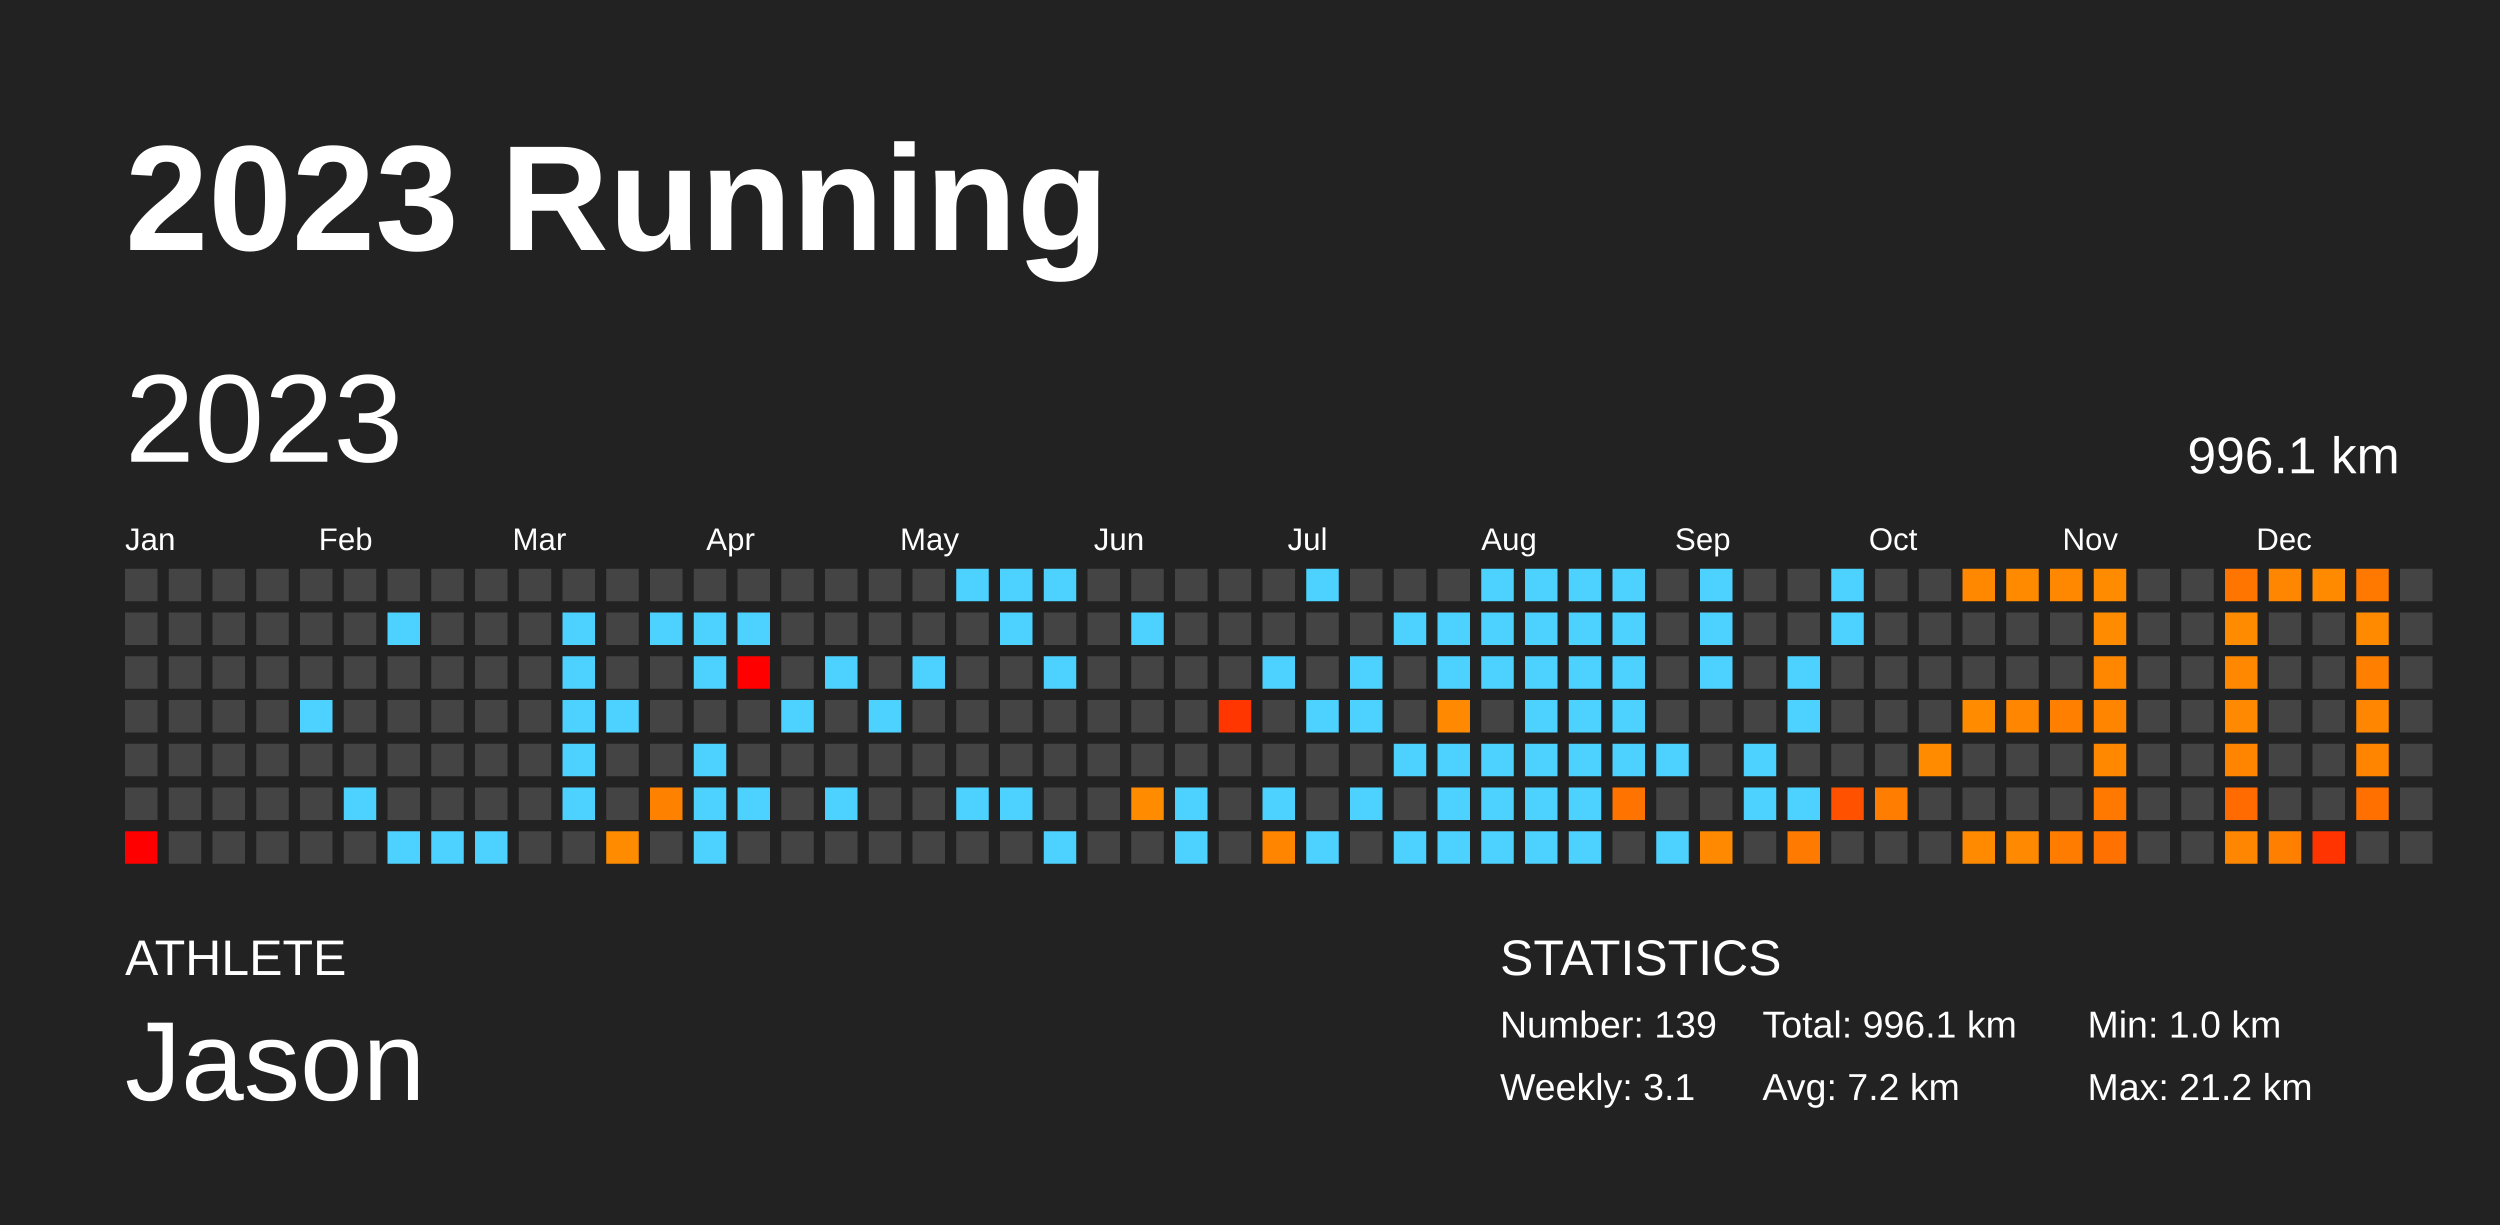
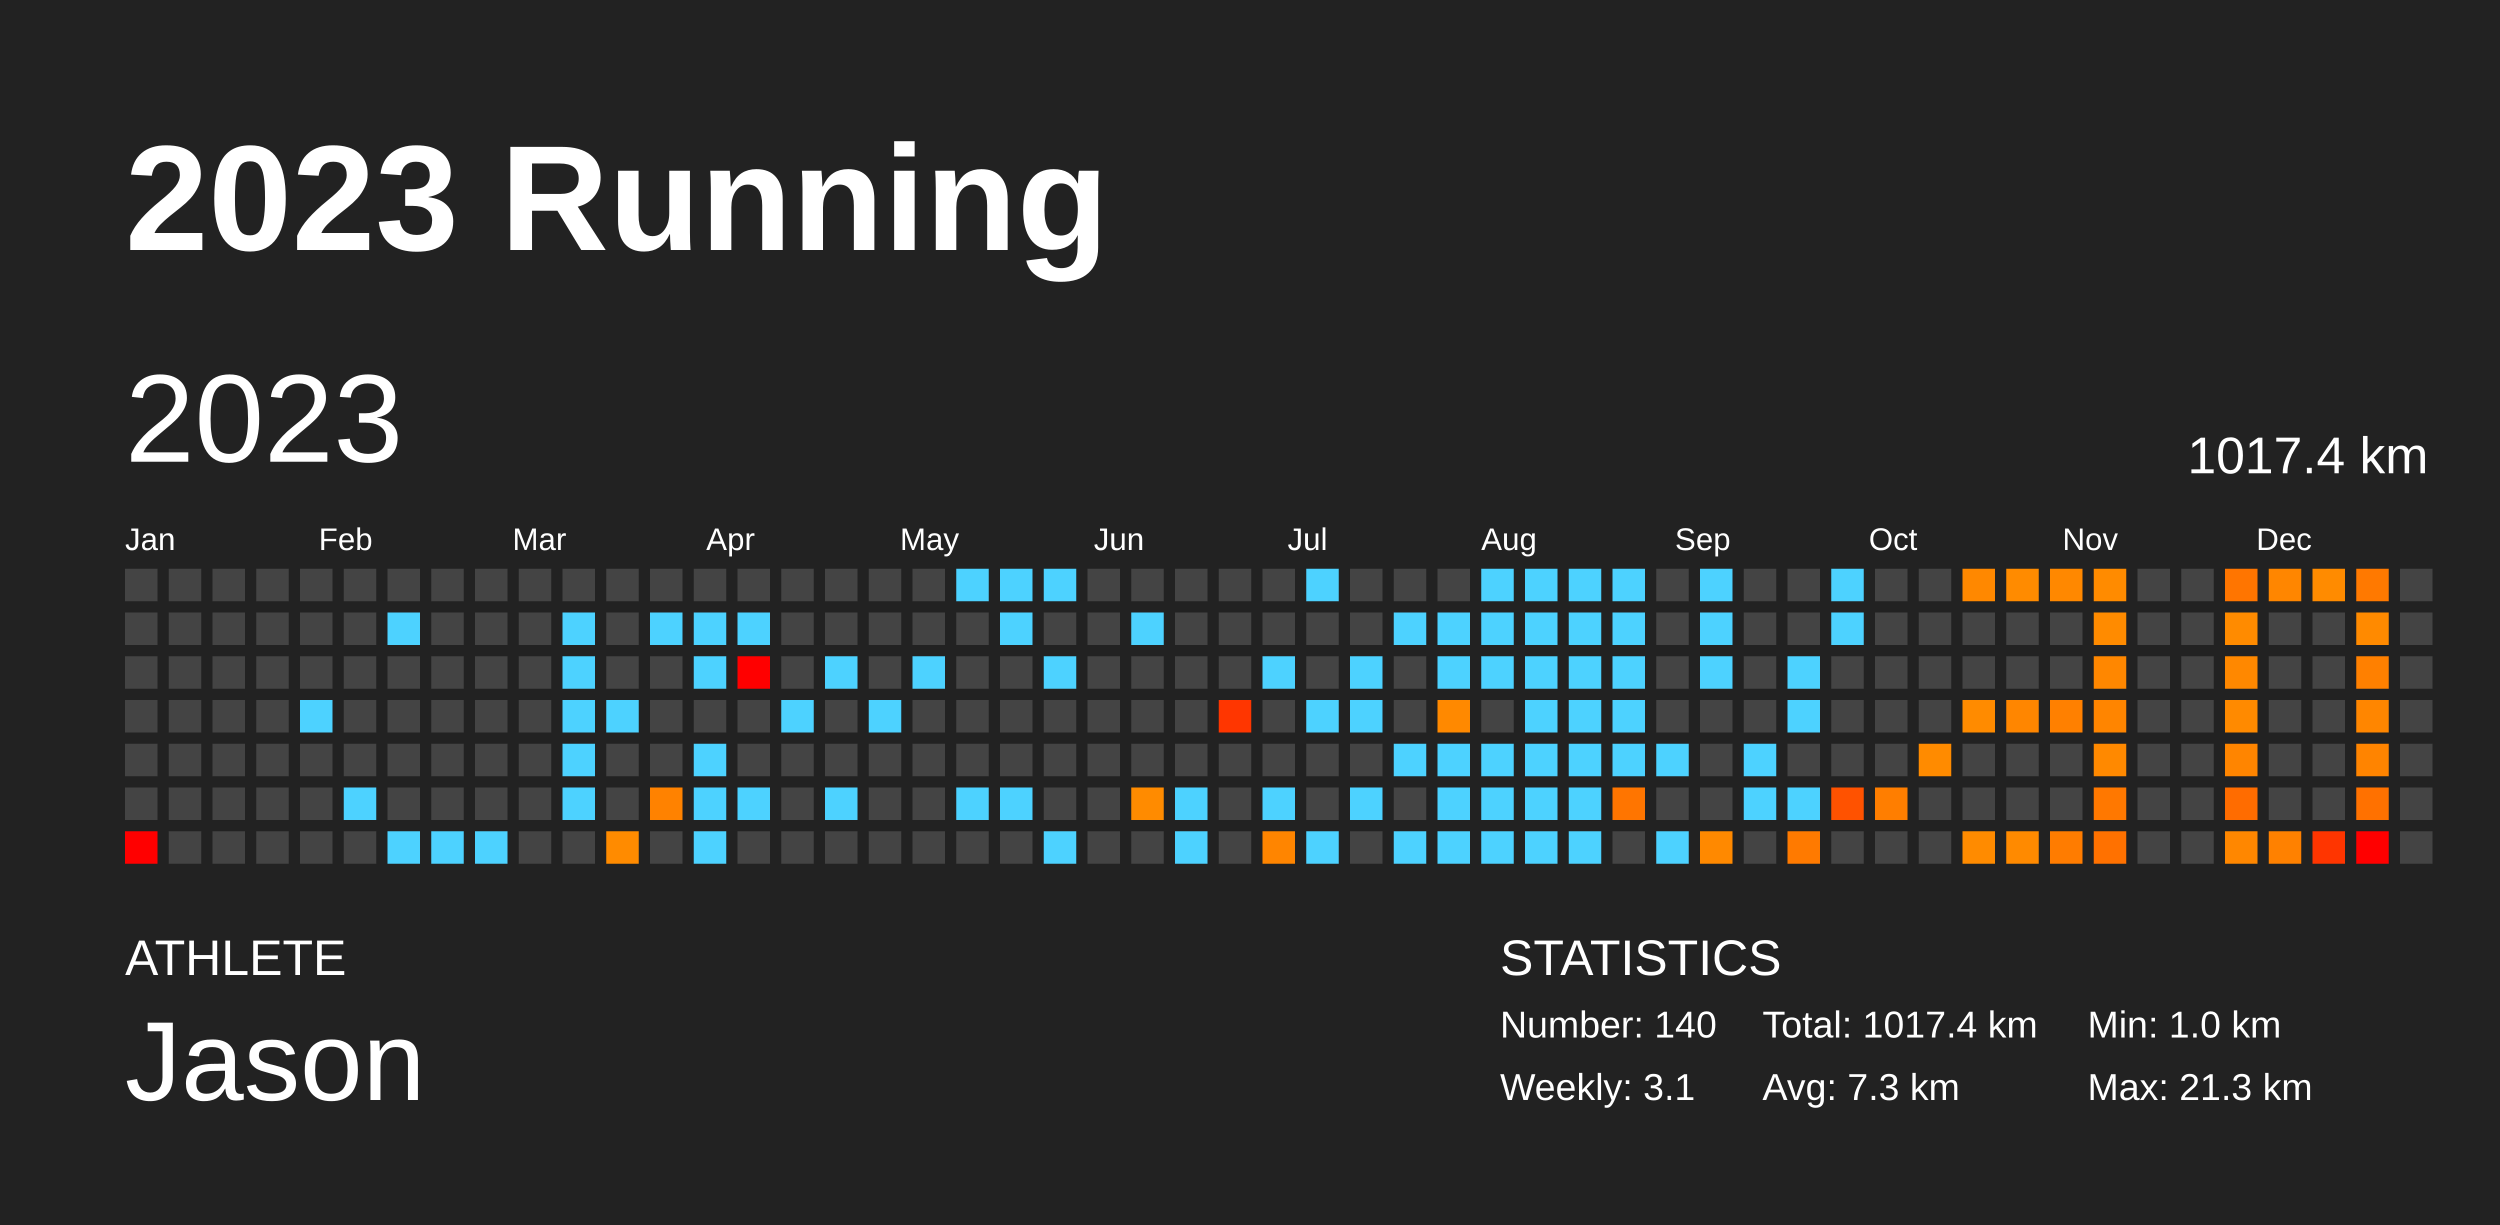
<svg xmlns="http://www.w3.org/2000/svg" baseProfile="full" height="98mm" version="1.1" viewBox="0,0,200,98" width="200mm">
  <defs />
  <rect fill="#222222" height="98" width="200" x="0" y="0" />
  <text fill="#FFFFFF" style="font-size:12px; font-family:Arial; font-weight:bold;" x="10" y="20">2023 Running</text>
  <text fill="#FFFFFF" style="font-size:4px; font-family:Arial" x="10" y="78">ATHLETE</text>
  <text fill="#FFFFFF" style="font-size:9px; font-family:Arial" x="10" y="88">Jason</text>
  <text fill="#FFFFFF" style="font-size:4px; font-family:Arial" x="120" y="78">STATISTICS</text>
-   <text fill="#FFFFFF" style="font-size:3px; font-family:Arial" x="120" y="83">Number: 139</text>
+   <text fill="#FFFFFF" style="font-size:3px; font-family:Arial" x="120" y="83">Number: 140</text>
  <text fill="#FFFFFF" style="font-size:3px; font-family:Arial" x="120" y="88">Weekly: 3.1</text>
-   <text fill="#FFFFFF" style="font-size:3px; font-family:Arial" x="141" y="83">Total: 996.1 km</text>
-   <text fill="#FFFFFF" style="font-size:3px; font-family:Arial" x="141" y="88">Avg: 7.2 km</text>
+   <text fill="#FFFFFF" style="font-size:3px; font-family:Arial" x="141" y="83">Total: 1017.4 km</text>
+   <text fill="#FFFFFF" style="font-size:3px; font-family:Arial" x="141" y="88">Avg: 7.3 km</text>
  <text fill="#FFFFFF" style="font-size:3px; font-family:Arial" x="167" y="83">Min: 1.0 km</text>
-   <text fill="#FFFFFF" style="font-size:3px; font-family:Arial" x="167" y="88">Max: 21.2 km</text>
+   <text fill="#FFFFFF" style="font-size:3px; font-family:Arial" x="167" y="88">Max: 21.3 km</text>
  <text dominant-baseline="hanging" fill="#FFFFFF" style="font-size:10.0px; font-family:Arial;" x="10" y="30">2023</text>
-   <text dominant-baseline="hanging" fill="#FFFFFF" style="font-size:4.125px; font-family:Arial;" x="175" y="35">996.1 km</text>
+   <text dominant-baseline="hanging" fill="#FFFFFF" style="font-size:4.125px; font-family:Arial;" x="175" y="35">1017.4 km</text>
  <text fill="#FFFFFF" style="font-size:2.5px; font-family:Arial" x="10.0" y="44">Jan</text>
  <text fill="#FFFFFF" style="font-size:2.5px; font-family:Arial" x="25.5" y="44">Feb</text>
  <text fill="#FFFFFF" style="font-size:2.5px; font-family:Arial" x="41.0" y="44">Mar</text>
  <text fill="#FFFFFF" style="font-size:2.5px; font-family:Arial" x="56.5" y="44">Apr</text>
  <text fill="#FFFFFF" style="font-size:2.5px; font-family:Arial" x="72.0" y="44">May</text>
  <text fill="#FFFFFF" style="font-size:2.5px; font-family:Arial" x="87.5" y="44">Jun</text>
  <text fill="#FFFFFF" style="font-size:2.5px; font-family:Arial" x="103.0" y="44">Jul</text>
  <text fill="#FFFFFF" style="font-size:2.5px; font-family:Arial" x="118.5" y="44">Aug</text>
  <text fill="#FFFFFF" style="font-size:2.5px; font-family:Arial" x="134.0" y="44">Sep</text>
  <text fill="#FFFFFF" style="font-size:2.5px; font-family:Arial" x="149.5" y="44">Oct</text>
  <text fill="#FFFFFF" style="font-size:2.5px; font-family:Arial" x="165.0" y="44">Nov</text>
  <text fill="#FFFFFF" style="font-size:2.5px; font-family:Arial" x="180.5" y="44">Dec</text>
  <rect fill="#444444" height="2.6" width="2.6" x="10.0" y="45.5" />
  <rect fill="#444444" height="2.6" width="2.6" x="10.0" y="49.0" />
  <rect fill="#444444" height="2.6" width="2.6" x="10.0" y="52.5" />
  <rect fill="#444444" height="2.6" width="2.6" x="10.0" y="56.0" />
  <rect fill="#444444" height="2.6" width="2.6" x="10.0" y="59.5" />
  <rect fill="#444444" height="2.6" width="2.6" x="10.0" y="63.0" />
  <rect fill="red" height="2.6" width="2.6" x="10.0" y="66.5" />
  <rect fill="#444444" height="2.6" width="2.6" x="13.5" y="45.5" />
  <rect fill="#444444" height="2.6" width="2.6" x="13.5" y="49.0" />
  <rect fill="#444444" height="2.6" width="2.6" x="13.5" y="52.5" />
  <rect fill="#444444" height="2.6" width="2.6" x="13.5" y="56.0" />
  <rect fill="#444444" height="2.6" width="2.6" x="13.5" y="59.5" />
  <rect fill="#444444" height="2.6" width="2.6" x="13.5" y="63.0" />
  <rect fill="#444444" height="2.6" width="2.6" x="13.5" y="66.5" />
  <rect fill="#444444" height="2.6" width="2.6" x="17.0" y="45.5" />
  <rect fill="#444444" height="2.6" width="2.6" x="17.0" y="49.0" />
  <rect fill="#444444" height="2.6" width="2.6" x="17.0" y="52.5" />
  <rect fill="#444444" height="2.6" width="2.6" x="17.0" y="56.0" />
  <rect fill="#444444" height="2.6" width="2.6" x="17.0" y="59.5" />
  <rect fill="#444444" height="2.6" width="2.6" x="17.0" y="63.0" />
  <rect fill="#444444" height="2.6" width="2.6" x="17.0" y="66.5" />
  <rect fill="#444444" height="2.6" width="2.6" x="20.5" y="45.5" />
  <rect fill="#444444" height="2.6" width="2.6" x="20.5" y="49.0" />
  <rect fill="#444444" height="2.6" width="2.6" x="20.5" y="52.5" />
  <rect fill="#444444" height="2.6" width="2.6" x="20.5" y="56.0" />
  <rect fill="#444444" height="2.6" width="2.6" x="20.5" y="59.5" />
  <rect fill="#444444" height="2.6" width="2.6" x="20.5" y="63.0" />
  <rect fill="#444444" height="2.6" width="2.6" x="20.5" y="66.5" />
  <rect fill="#444444" height="2.6" width="2.6" x="24.0" y="45.5" />
  <rect fill="#444444" height="2.6" width="2.6" x="24.0" y="49.0" />
  <rect fill="#444444" height="2.6" width="2.6" x="24.0" y="52.5" />
  <rect fill="#4dd2ff" height="2.6" width="2.6" x="24.0" y="56.0" />
  <rect fill="#444444" height="2.6" width="2.6" x="24.0" y="59.5" />
  <rect fill="#444444" height="2.6" width="2.6" x="24.0" y="63.0" />
  <rect fill="#444444" height="2.6" width="2.6" x="24.0" y="66.5" />
  <rect fill="#444444" height="2.6" width="2.6" x="27.5" y="45.5" />
  <rect fill="#444444" height="2.6" width="2.6" x="27.5" y="49.0" />
  <rect fill="#444444" height="2.6" width="2.6" x="27.5" y="52.5" />
  <rect fill="#444444" height="2.6" width="2.6" x="27.5" y="56.0" />
  <rect fill="#444444" height="2.6" width="2.6" x="27.5" y="59.5" />
  <rect fill="#4dd2ff" height="2.6" width="2.6" x="27.5" y="63.0" />
  <rect fill="#444444" height="2.6" width="2.6" x="27.5" y="66.5" />
  <rect fill="#444444" height="2.6" width="2.6" x="31.0" y="45.5" />
  <rect fill="#4dd2ff" height="2.6" width="2.6" x="31.0" y="49.0" />
  <rect fill="#444444" height="2.6" width="2.6" x="31.0" y="52.5" />
  <rect fill="#444444" height="2.6" width="2.6" x="31.0" y="56.0" />
  <rect fill="#444444" height="2.6" width="2.6" x="31.0" y="59.5" />
  <rect fill="#444444" height="2.6" width="2.6" x="31.0" y="63.0" />
  <rect fill="#4dd2ff" height="2.6" width="2.6" x="31.0" y="66.5" />
  <rect fill="#444444" height="2.6" width="2.6" x="34.5" y="45.5" />
  <rect fill="#444444" height="2.6" width="2.6" x="34.5" y="49.0" />
  <rect fill="#444444" height="2.6" width="2.6" x="34.5" y="52.5" />
  <rect fill="#444444" height="2.6" width="2.6" x="34.5" y="56.0" />
  <rect fill="#444444" height="2.6" width="2.6" x="34.5" y="59.5" />
  <rect fill="#444444" height="2.6" width="2.6" x="34.5" y="63.0" />
  <rect fill="#4dd2ff" height="2.6" width="2.6" x="34.5" y="66.5" />
  <rect fill="#444444" height="2.6" width="2.6" x="38.0" y="45.5" />
  <rect fill="#444444" height="2.6" width="2.6" x="38.0" y="49.0" />
  <rect fill="#444444" height="2.6" width="2.6" x="38.0" y="52.5" />
  <rect fill="#444444" height="2.6" width="2.6" x="38.0" y="56.0" />
  <rect fill="#444444" height="2.6" width="2.6" x="38.0" y="59.5" />
  <rect fill="#444444" height="2.6" width="2.6" x="38.0" y="63.0" />
  <rect fill="#4dd2ff" height="2.6" width="2.6" x="38.0" y="66.5" />
  <rect fill="#444444" height="2.6" width="2.6" x="41.5" y="45.5" />
  <rect fill="#444444" height="2.6" width="2.6" x="41.5" y="49.0" />
  <rect fill="#444444" height="2.6" width="2.6" x="41.5" y="52.5" />
  <rect fill="#444444" height="2.6" width="2.6" x="41.5" y="56.0" />
  <rect fill="#444444" height="2.6" width="2.6" x="41.5" y="59.5" />
  <rect fill="#444444" height="2.6" width="2.6" x="41.5" y="63.0" />
  <rect fill="#444444" height="2.6" width="2.6" x="41.5" y="66.5" />
  <rect fill="#444444" height="2.6" width="2.6" x="45.0" y="45.5" />
  <rect fill="#4dd2ff" height="2.6" width="2.6" x="45.0" y="49.0" />
  <rect fill="#4dd2ff" height="2.6" width="2.6" x="45.0" y="52.5" />
  <rect fill="#4dd2ff" height="2.6" width="2.6" x="45.0" y="56.0" />
  <rect fill="#4dd2ff" height="2.6" width="2.6" x="45.0" y="59.5" />
  <rect fill="#4dd2ff" height="2.6" width="2.6" x="45.0" y="63.0" />
  <rect fill="#444444" height="2.6" width="2.6" x="45.0" y="66.5" />
  <rect fill="#444444" height="2.6" width="2.6" x="48.5" y="45.5" />
  <rect fill="#444444" height="2.6" width="2.6" x="48.5" y="49.0" />
  <rect fill="#444444" height="2.6" width="2.6" x="48.5" y="52.5" />
  <rect fill="#4dd2ff" height="2.6" width="2.6" x="48.5" y="56.0" />
  <rect fill="#444444" height="2.6" width="2.6" x="48.5" y="59.5" />
  <rect fill="#444444" height="2.6" width="2.6" x="48.5" y="63.0" />
  <rect fill="#ff8b00" height="2.6" width="2.6" x="48.5" y="66.5" />
  <rect fill="#444444" height="2.6" width="2.6" x="52.0" y="45.5" />
  <rect fill="#4dd2ff" height="2.6" width="2.6" x="52.0" y="49.0" />
  <rect fill="#444444" height="2.6" width="2.6" x="52.0" y="52.5" />
  <rect fill="#444444" height="2.6" width="2.6" x="52.0" y="56.0" />
  <rect fill="#444444" height="2.6" width="2.6" x="52.0" y="59.5" />
-   <rect fill="#ff8100" height="2.6" width="2.6" x="52.0" y="63.0" />
+   <rect fill="#ff8200" height="2.6" width="2.6" x="52.0" y="63.0" />
  <rect fill="#444444" height="2.6" width="2.6" x="52.0" y="66.5" />
  <rect fill="#444444" height="2.6" width="2.6" x="55.5" y="45.5" />
  <rect fill="#4dd2ff" height="2.6" width="2.6" x="55.5" y="49.0" />
  <rect fill="#4dd2ff" height="2.6" width="2.6" x="55.5" y="52.5" />
  <rect fill="#444444" height="2.6" width="2.6" x="55.5" y="56.0" />
  <rect fill="#4dd2ff" height="2.6" width="2.6" x="55.5" y="59.5" />
  <rect fill="#4dd2ff" height="2.6" width="2.6" x="55.5" y="63.0" />
  <rect fill="#4dd2ff" height="2.6" width="2.6" x="55.5" y="66.5" />
  <rect fill="#444444" height="2.6" width="2.6" x="59.0" y="45.5" />
  <rect fill="#4dd2ff" height="2.6" width="2.6" x="59.0" y="49.0" />
  <rect fill="red" height="2.6" width="2.6" x="59.0" y="52.5" />
  <rect fill="#444444" height="2.6" width="2.6" x="59.0" y="56.0" />
  <rect fill="#444444" height="2.6" width="2.6" x="59.0" y="59.5" />
  <rect fill="#4dd2ff" height="2.6" width="2.6" x="59.0" y="63.0" />
  <rect fill="#444444" height="2.6" width="2.6" x="59.0" y="66.5" />
  <rect fill="#444444" height="2.6" width="2.6" x="62.5" y="45.5" />
  <rect fill="#444444" height="2.6" width="2.6" x="62.5" y="49.0" />
  <rect fill="#444444" height="2.6" width="2.6" x="62.5" y="52.5" />
  <rect fill="#4dd2ff" height="2.6" width="2.6" x="62.5" y="56.0" />
  <rect fill="#444444" height="2.6" width="2.6" x="62.5" y="59.5" />
  <rect fill="#444444" height="2.6" width="2.6" x="62.5" y="63.0" />
  <rect fill="#444444" height="2.6" width="2.6" x="62.5" y="66.5" />
  <rect fill="#444444" height="2.6" width="2.6" x="66.0" y="45.5" />
  <rect fill="#444444" height="2.6" width="2.6" x="66.0" y="49.0" />
  <rect fill="#4dd2ff" height="2.6" width="2.6" x="66.0" y="52.5" />
  <rect fill="#444444" height="2.6" width="2.6" x="66.0" y="56.0" />
  <rect fill="#444444" height="2.6" width="2.6" x="66.0" y="59.5" />
  <rect fill="#4dd2ff" height="2.6" width="2.6" x="66.0" y="63.0" />
  <rect fill="#444444" height="2.6" width="2.6" x="66.0" y="66.5" />
  <rect fill="#444444" height="2.6" width="2.6" x="69.5" y="45.5" />
  <rect fill="#444444" height="2.6" width="2.6" x="69.5" y="49.0" />
  <rect fill="#444444" height="2.6" width="2.6" x="69.5" y="52.5" />
  <rect fill="#4dd2ff" height="2.6" width="2.6" x="69.5" y="56.0" />
  <rect fill="#444444" height="2.6" width="2.6" x="69.5" y="59.5" />
  <rect fill="#444444" height="2.6" width="2.6" x="69.5" y="63.0" />
  <rect fill="#444444" height="2.6" width="2.6" x="69.5" y="66.5" />
  <rect fill="#444444" height="2.6" width="2.6" x="73.0" y="45.5" />
  <rect fill="#444444" height="2.6" width="2.6" x="73.0" y="49.0" />
  <rect fill="#4dd2ff" height="2.6" width="2.6" x="73.0" y="52.5" />
  <rect fill="#444444" height="2.6" width="2.6" x="73.0" y="56.0" />
  <rect fill="#444444" height="2.6" width="2.6" x="73.0" y="59.5" />
  <rect fill="#444444" height="2.6" width="2.6" x="73.0" y="63.0" />
  <rect fill="#444444" height="2.6" width="2.6" x="73.0" y="66.5" />
  <rect fill="#4dd2ff" height="2.6" width="2.6" x="76.5" y="45.5" />
  <rect fill="#444444" height="2.6" width="2.6" x="76.5" y="49.0" />
  <rect fill="#444444" height="2.6" width="2.6" x="76.5" y="52.5" />
  <rect fill="#444444" height="2.6" width="2.6" x="76.5" y="56.0" />
  <rect fill="#444444" height="2.6" width="2.6" x="76.5" y="59.5" />
  <rect fill="#4dd2ff" height="2.6" width="2.6" x="76.5" y="63.0" />
  <rect fill="#444444" height="2.6" width="2.6" x="76.5" y="66.5" />
  <rect fill="#4dd2ff" height="2.6" width="2.6" x="80.0" y="45.5" />
  <rect fill="#4dd2ff" height="2.6" width="2.6" x="80.0" y="49.0" />
  <rect fill="#444444" height="2.6" width="2.6" x="80.0" y="52.5" />
  <rect fill="#444444" height="2.6" width="2.6" x="80.0" y="56.0" />
  <rect fill="#444444" height="2.6" width="2.6" x="80.0" y="59.5" />
  <rect fill="#4dd2ff" height="2.6" width="2.6" x="80.0" y="63.0" />
  <rect fill="#444444" height="2.6" width="2.6" x="80.0" y="66.5" />
  <rect fill="#4dd2ff" height="2.6" width="2.6" x="83.5" y="45.5" />
  <rect fill="#444444" height="2.6" width="2.6" x="83.5" y="49.0" />
  <rect fill="#4dd2ff" height="2.6" width="2.6" x="83.5" y="52.5" />
  <rect fill="#444444" height="2.6" width="2.6" x="83.5" y="56.0" />
  <rect fill="#444444" height="2.6" width="2.6" x="83.5" y="59.5" />
  <rect fill="#444444" height="2.6" width="2.6" x="83.5" y="63.0" />
  <rect fill="#4dd2ff" height="2.6" width="2.6" x="83.5" y="66.5" />
  <rect fill="#444444" height="2.6" width="2.6" x="87.0" y="45.5" />
  <rect fill="#444444" height="2.6" width="2.6" x="87.0" y="49.0" />
  <rect fill="#444444" height="2.6" width="2.6" x="87.0" y="52.5" />
  <rect fill="#444444" height="2.6" width="2.6" x="87.0" y="56.0" />
  <rect fill="#444444" height="2.6" width="2.6" x="87.0" y="59.5" />
  <rect fill="#444444" height="2.6" width="2.6" x="87.0" y="63.0" />
  <rect fill="#444444" height="2.6" width="2.6" x="87.0" y="66.5" />
  <rect fill="#444444" height="2.6" width="2.6" x="90.5" y="45.5" />
  <rect fill="#4dd2ff" height="2.6" width="2.6" x="90.5" y="49.0" />
  <rect fill="#444444" height="2.6" width="2.6" x="90.5" y="52.5" />
  <rect fill="#444444" height="2.6" width="2.6" x="90.5" y="56.0" />
  <rect fill="#444444" height="2.6" width="2.6" x="90.5" y="59.5" />
  <rect fill="#ff8b00" height="2.6" width="2.6" x="90.5" y="63.0" />
  <rect fill="#444444" height="2.6" width="2.6" x="90.5" y="66.5" />
  <rect fill="#444444" height="2.6" width="2.6" x="94.0" y="45.5" />
  <rect fill="#444444" height="2.6" width="2.6" x="94.0" y="49.0" />
  <rect fill="#444444" height="2.6" width="2.6" x="94.0" y="52.5" />
  <rect fill="#444444" height="2.6" width="2.6" x="94.0" y="56.0" />
  <rect fill="#444444" height="2.6" width="2.6" x="94.0" y="59.5" />
  <rect fill="#4dd2ff" height="2.6" width="2.6" x="94.0" y="63.0" />
  <rect fill="#4dd2ff" height="2.6" width="2.6" x="94.0" y="66.5" />
  <rect fill="#444444" height="2.6" width="2.6" x="97.5" y="45.5" />
  <rect fill="#444444" height="2.6" width="2.6" x="97.5" y="49.0" />
  <rect fill="#444444" height="2.6" width="2.6" x="97.5" y="52.5" />
  <rect fill="#ff3600" height="2.6" width="2.6" x="97.5" y="56.0" />
  <rect fill="#444444" height="2.6" width="2.6" x="97.5" y="59.5" />
  <rect fill="#444444" height="2.6" width="2.6" x="97.5" y="63.0" />
  <rect fill="#444444" height="2.6" width="2.6" x="97.5" y="66.5" />
  <rect fill="#444444" height="2.6" width="2.6" x="101.0" y="45.5" />
  <rect fill="#444444" height="2.6" width="2.6" x="101.0" y="49.0" />
  <rect fill="#4dd2ff" height="2.6" width="2.6" x="101.0" y="52.5" />
  <rect fill="#444444" height="2.6" width="2.6" x="101.0" y="56.0" />
  <rect fill="#444444" height="2.6" width="2.6" x="101.0" y="59.5" />
  <rect fill="#4dd2ff" height="2.6" width="2.6" x="101.0" y="63.0" />
  <rect fill="#ff8500" height="2.6" width="2.6" x="101.0" y="66.5" />
  <rect fill="#4dd2ff" height="2.6" width="2.6" x="104.5" y="45.5" />
  <rect fill="#444444" height="2.6" width="2.6" x="104.5" y="49.0" />
  <rect fill="#444444" height="2.6" width="2.6" x="104.5" y="52.5" />
  <rect fill="#4dd2ff" height="2.6" width="2.6" x="104.5" y="56.0" />
  <rect fill="#444444" height="2.6" width="2.6" x="104.5" y="59.5" />
  <rect fill="#444444" height="2.6" width="2.6" x="104.5" y="63.0" />
  <rect fill="#4dd2ff" height="2.6" width="2.6" x="104.5" y="66.5" />
  <rect fill="#444444" height="2.6" width="2.6" x="108.0" y="45.5" />
  <rect fill="#444444" height="2.6" width="2.6" x="108.0" y="49.0" />
  <rect fill="#4dd2ff" height="2.6" width="2.6" x="108.0" y="52.5" />
  <rect fill="#4dd2ff" height="2.6" width="2.6" x="108.0" y="56.0" />
  <rect fill="#444444" height="2.6" width="2.6" x="108.0" y="59.5" />
  <rect fill="#4dd2ff" height="2.6" width="2.6" x="108.0" y="63.0" />
  <rect fill="#444444" height="2.6" width="2.6" x="108.0" y="66.5" />
  <rect fill="#444444" height="2.6" width="2.6" x="111.5" y="45.5" />
  <rect fill="#4dd2ff" height="2.6" width="2.6" x="111.5" y="49.0" />
  <rect fill="#444444" height="2.6" width="2.6" x="111.5" y="52.5" />
  <rect fill="#444444" height="2.6" width="2.6" x="111.5" y="56.0" />
  <rect fill="#4dd2ff" height="2.6" width="2.6" x="111.5" y="59.5" />
  <rect fill="#444444" height="2.6" width="2.6" x="111.5" y="63.0" />
  <rect fill="#4dd2ff" height="2.6" width="2.6" x="111.5" y="66.5" />
  <rect fill="#444444" height="2.6" width="2.6" x="115.0" y="45.5" />
  <rect fill="#4dd2ff" height="2.6" width="2.6" x="115.0" y="49.0" />
  <rect fill="#4dd2ff" height="2.6" width="2.6" x="115.0" y="52.5" />
  <rect fill="#ff8900" height="2.6" width="2.6" x="115.0" y="56.0" />
  <rect fill="#4dd2ff" height="2.6" width="2.6" x="115.0" y="59.5" />
  <rect fill="#4dd2ff" height="2.6" width="2.6" x="115.0" y="63.0" />
  <rect fill="#4dd2ff" height="2.6" width="2.6" x="115.0" y="66.5" />
  <rect fill="#4dd2ff" height="2.6" width="2.6" x="118.5" y="45.5" />
  <rect fill="#4dd2ff" height="2.6" width="2.6" x="118.5" y="49.0" />
  <rect fill="#4dd2ff" height="2.6" width="2.6" x="118.5" y="52.5" />
  <rect fill="#444444" height="2.6" width="2.6" x="118.5" y="56.0" />
  <rect fill="#4dd2ff" height="2.6" width="2.6" x="118.5" y="59.5" />
  <rect fill="#4dd2ff" height="2.6" width="2.6" x="118.5" y="63.0" />
  <rect fill="#4dd2ff" height="2.6" width="2.6" x="118.5" y="66.5" />
  <rect fill="#4dd2ff" height="2.6" width="2.6" x="122.0" y="45.5" />
  <rect fill="#4dd2ff" height="2.6" width="2.6" x="122.0" y="49.0" />
  <rect fill="#4dd2ff" height="2.6" width="2.6" x="122.0" y="52.5" />
  <rect fill="#4dd2ff" height="2.6" width="2.6" x="122.0" y="56.0" />
  <rect fill="#4dd2ff" height="2.6" width="2.6" x="122.0" y="59.5" />
  <rect fill="#4dd2ff" height="2.6" width="2.6" x="122.0" y="63.0" />
  <rect fill="#4dd2ff" height="2.6" width="2.6" x="122.0" y="66.5" />
  <rect fill="#4dd2ff" height="2.6" width="2.6" x="125.5" y="45.5" />
  <rect fill="#4dd2ff" height="2.6" width="2.6" x="125.5" y="49.0" />
  <rect fill="#4dd2ff" height="2.6" width="2.6" x="125.5" y="52.5" />
  <rect fill="#4dd2ff" height="2.6" width="2.6" x="125.5" y="56.0" />
  <rect fill="#4dd2ff" height="2.6" width="2.6" x="125.5" y="59.5" />
  <rect fill="#4dd2ff" height="2.6" width="2.6" x="125.5" y="63.0" />
  <rect fill="#4dd2ff" height="2.6" width="2.6" x="125.5" y="66.5" />
  <rect fill="#4dd2ff" height="2.6" width="2.6" x="129.0" y="45.5" />
  <rect fill="#4dd2ff" height="2.6" width="2.6" x="129.0" y="49.0" />
  <rect fill="#4dd2ff" height="2.6" width="2.6" x="129.0" y="52.5" />
  <rect fill="#4dd2ff" height="2.6" width="2.6" x="129.0" y="56.0" />
  <rect fill="#4dd2ff" height="2.6" width="2.6" x="129.0" y="59.5" />
-   <rect fill="#ff7400" height="2.6" width="2.6" x="129.0" y="63.0" />
+   <rect fill="#ff7500" height="2.6" width="2.6" x="129.0" y="63.0" />
  <rect fill="#444444" height="2.6" width="2.6" x="129.0" y="66.5" />
  <rect fill="#444444" height="2.6" width="2.6" x="132.5" y="45.5" />
  <rect fill="#444444" height="2.6" width="2.6" x="132.5" y="49.0" />
  <rect fill="#444444" height="2.6" width="2.6" x="132.5" y="52.5" />
  <rect fill="#444444" height="2.6" width="2.6" x="132.5" y="56.0" />
  <rect fill="#4dd2ff" height="2.6" width="2.6" x="132.5" y="59.5" />
  <rect fill="#444444" height="2.6" width="2.6" x="132.5" y="63.0" />
  <rect fill="#4dd2ff" height="2.6" width="2.6" x="132.5" y="66.5" />
  <rect fill="#4dd2ff" height="2.6" width="2.6" x="136.0" y="45.5" />
  <rect fill="#4dd2ff" height="2.6" width="2.6" x="136.0" y="49.0" />
  <rect fill="#4dd2ff" height="2.6" width="2.6" x="136.0" y="52.5" />
  <rect fill="#444444" height="2.6" width="2.6" x="136.0" y="56.0" />
  <rect fill="#444444" height="2.6" width="2.6" x="136.0" y="59.5" />
  <rect fill="#444444" height="2.6" width="2.6" x="136.0" y="63.0" />
  <rect fill="#ff8900" height="2.6" width="2.6" x="136.0" y="66.5" />
  <rect fill="#444444" height="2.6" width="2.6" x="139.5" y="45.5" />
  <rect fill="#444444" height="2.6" width="2.6" x="139.5" y="49.0" />
  <rect fill="#444444" height="2.6" width="2.6" x="139.5" y="52.5" />
  <rect fill="#444444" height="2.6" width="2.6" x="139.5" y="56.0" />
  <rect fill="#4dd2ff" height="2.6" width="2.6" x="139.5" y="59.5" />
  <rect fill="#4dd2ff" height="2.6" width="2.6" x="139.5" y="63.0" />
  <rect fill="#444444" height="2.6" width="2.6" x="139.5" y="66.5" />
  <rect fill="#444444" height="2.6" width="2.6" x="143.0" y="45.5" />
  <rect fill="#444444" height="2.6" width="2.6" x="143.0" y="49.0" />
  <rect fill="#4dd2ff" height="2.6" width="2.6" x="143.0" y="52.5" />
  <rect fill="#4dd2ff" height="2.6" width="2.6" x="143.0" y="56.0" />
  <rect fill="#444444" height="2.6" width="2.6" x="143.0" y="59.5" />
  <rect fill="#4dd2ff" height="2.6" width="2.6" x="143.0" y="63.0" />
  <rect fill="#ff7a00" height="2.6" width="2.6" x="143.0" y="66.5" />
  <rect fill="#4dd2ff" height="2.6" width="2.6" x="146.5" y="45.5" />
  <rect fill="#4dd2ff" height="2.6" width="2.6" x="146.5" y="49.0" />
  <rect fill="#444444" height="2.6" width="2.6" x="146.5" y="52.5" />
  <rect fill="#444444" height="2.6" width="2.6" x="146.5" y="56.0" />
  <rect fill="#444444" height="2.6" width="2.6" x="146.5" y="59.5" />
-   <rect fill="#ff5100" height="2.6" width="2.6" x="146.5" y="63.0" />
+   <rect fill="#ff5200" height="2.6" width="2.6" x="146.5" y="63.0" />
  <rect fill="#444444" height="2.6" width="2.6" x="146.5" y="66.5" />
  <rect fill="#444444" height="2.6" width="2.6" x="150.0" y="45.5" />
  <rect fill="#444444" height="2.6" width="2.6" x="150.0" y="49.0" />
  <rect fill="#444444" height="2.6" width="2.6" x="150.0" y="52.5" />
  <rect fill="#444444" height="2.6" width="2.6" x="150.0" y="56.0" />
  <rect fill="#444444" height="2.6" width="2.6" x="150.0" y="59.5" />
-   <rect fill="#ff7d00" height="2.6" width="2.6" x="150.0" y="63.0" />
+   <rect fill="#ff7e00" height="2.6" width="2.6" x="150.0" y="63.0" />
  <rect fill="#444444" height="2.6" width="2.6" x="150.0" y="66.5" />
  <rect fill="#444444" height="2.6" width="2.6" x="153.5" y="45.5" />
  <rect fill="#444444" height="2.6" width="2.6" x="153.5" y="49.0" />
  <rect fill="#444444" height="2.6" width="2.6" x="153.5" y="52.5" />
  <rect fill="#444444" height="2.6" width="2.6" x="153.5" y="56.0" />
  <rect fill="#ff8b00" height="2.6" width="2.6" x="153.5" y="59.5" />
  <rect fill="#444444" height="2.6" width="2.6" x="153.5" y="63.0" />
  <rect fill="#444444" height="2.6" width="2.6" x="153.5" y="66.5" />
  <rect fill="#ff8800" height="2.6" width="2.6" x="157.0" y="45.5" />
  <rect fill="#444444" height="2.6" width="2.6" x="157.0" y="49.0" />
  <rect fill="#444444" height="2.6" width="2.6" x="157.0" y="52.5" />
  <rect fill="#ff8b00" height="2.6" width="2.6" x="157.0" y="56.0" />
  <rect fill="#444444" height="2.6" width="2.6" x="157.0" y="59.5" />
  <rect fill="#444444" height="2.6" width="2.6" x="157.0" y="63.0" />
-   <rect fill="#ff8a00" height="2.6" width="2.6" x="157.0" y="66.5" />
-   <rect fill="#ff8a00" height="2.6" width="2.6" x="160.5" y="45.5" />
+   <rect fill="#ff8b00" height="2.6" width="2.6" x="157.0" y="66.5" />
+   <rect fill="#ff8b00" height="2.6" width="2.6" x="160.5" y="45.5" />
  <rect fill="#444444" height="2.6" width="2.6" x="160.5" y="49.0" />
  <rect fill="#444444" height="2.6" width="2.6" x="160.5" y="52.5" />
  <rect fill="#ff8600" height="2.6" width="2.6" x="160.5" y="56.0" />
  <rect fill="#444444" height="2.6" width="2.6" x="160.5" y="59.5" />
  <rect fill="#444444" height="2.6" width="2.6" x="160.5" y="63.0" />
-   <rect fill="#ff8900" height="2.6" width="2.6" x="160.5" y="66.5" />
+   <rect fill="#ff8a00" height="2.6" width="2.6" x="160.5" y="66.5" />
  <rect fill="#ff8800" height="2.6" width="2.6" x="164.0" y="45.5" />
  <rect fill="#444444" height="2.6" width="2.6" x="164.0" y="49.0" />
  <rect fill="#444444" height="2.6" width="2.6" x="164.0" y="52.5" />
-   <rect fill="#ff7f00" height="2.6" width="2.6" x="164.0" y="56.0" />
+   <rect fill="#ff8000" height="2.6" width="2.6" x="164.0" y="56.0" />
  <rect fill="#444444" height="2.6" width="2.6" x="164.0" y="59.5" />
  <rect fill="#444444" height="2.6" width="2.6" x="164.0" y="63.0" />
  <rect fill="#ff7c00" height="2.6" width="2.6" x="164.0" y="66.5" />
  <rect fill="#ff8b00" height="2.6" width="2.6" x="167.5" y="45.5" />
  <rect fill="#ff8b00" height="2.6" width="2.6" x="167.5" y="49.0" />
  <rect fill="#ff8700" height="2.6" width="2.6" x="167.5" y="52.5" />
  <rect fill="#ff8500" height="2.6" width="2.6" x="167.5" y="56.0" />
-   <rect fill="#ff8800" height="2.6" width="2.6" x="167.5" y="59.5" />
+   <rect fill="#ff8900" height="2.6" width="2.6" x="167.5" y="59.5" />
  <rect fill="#ff7800" height="2.6" width="2.6" x="167.5" y="63.0" />
  <rect fill="#ff7100" height="2.6" width="2.6" x="167.5" y="66.5" />
  <rect fill="#444444" height="2.6" width="2.6" x="171.0" y="45.5" />
  <rect fill="#444444" height="2.6" width="2.6" x="171.0" y="49.0" />
  <rect fill="#444444" height="2.6" width="2.6" x="171.0" y="52.5" />
  <rect fill="#444444" height="2.6" width="2.6" x="171.0" y="56.0" />
  <rect fill="#444444" height="2.6" width="2.6" x="171.0" y="59.5" />
  <rect fill="#444444" height="2.6" width="2.6" x="171.0" y="63.0" />
  <rect fill="#444444" height="2.6" width="2.6" x="171.0" y="66.5" />
  <rect fill="#444444" height="2.6" width="2.6" x="174.5" y="45.5" />
  <rect fill="#444444" height="2.6" width="2.6" x="174.5" y="49.0" />
  <rect fill="#444444" height="2.6" width="2.6" x="174.5" y="52.5" />
  <rect fill="#444444" height="2.6" width="2.6" x="174.5" y="56.0" />
  <rect fill="#444444" height="2.6" width="2.6" x="174.5" y="59.5" />
  <rect fill="#444444" height="2.6" width="2.6" x="174.5" y="63.0" />
  <rect fill="#444444" height="2.6" width="2.6" x="174.5" y="66.5" />
  <rect fill="#ff7500" height="2.6" width="2.6" x="178.0" y="45.5" />
  <rect fill="#ff8b00" height="2.6" width="2.6" x="178.0" y="49.0" />
  <rect fill="#ff8800" height="2.6" width="2.6" x="178.0" y="52.5" />
-   <rect fill="#ff8900" height="2.6" width="2.6" x="178.0" y="56.0" />
-   <rect fill="#ff8400" height="2.6" width="2.6" x="178.0" y="59.5" />
-   <rect fill="#ff6b00" height="2.6" width="2.6" x="178.0" y="63.0" />
-   <rect fill="#ff8600" height="2.6" width="2.6" x="178.0" y="66.5" />
+   <rect fill="#ff8a00" height="2.6" width="2.6" x="178.0" y="56.0" />
+   <rect fill="#ff8500" height="2.6" width="2.6" x="178.0" y="59.5" />
+   <rect fill="#ff6c00" height="2.6" width="2.6" x="178.0" y="63.0" />
+   <rect fill="#ff8700" height="2.6" width="2.6" x="178.0" y="66.5" />
  <rect fill="#ff8600" height="2.6" width="2.6" x="181.5" y="45.5" />
  <rect fill="#444444" height="2.6" width="2.6" x="181.5" y="49.0" />
  <rect fill="#444444" height="2.6" width="2.6" x="181.5" y="52.5" />
  <rect fill="#444444" height="2.6" width="2.6" x="181.5" y="56.0" />
  <rect fill="#444444" height="2.6" width="2.6" x="181.5" y="59.5" />
  <rect fill="#444444" height="2.6" width="2.6" x="181.5" y="63.0" />
-   <rect fill="#ff8000" height="2.6" width="2.6" x="181.5" y="66.5" />
-   <rect fill="#ff8a00" height="2.6" width="2.6" x="185.0" y="45.5" />
+   <rect fill="#ff8100" height="2.6" width="2.6" x="181.5" y="66.5" />
+   <rect fill="#ff8b00" height="2.6" width="2.6" x="185.0" y="45.5" />
  <rect fill="#444444" height="2.6" width="2.6" x="185.0" y="49.0" />
  <rect fill="#444444" height="2.6" width="2.6" x="185.0" y="52.5" />
  <rect fill="#444444" height="2.6" width="2.6" x="185.0" y="56.0" />
  <rect fill="#444444" height="2.6" width="2.6" x="185.0" y="59.5" />
  <rect fill="#444444" height="2.6" width="2.6" x="185.0" y="63.0" />
-   <rect fill="#ff3400" height="2.6" width="2.6" x="185.0" y="66.5" />
+   <rect fill="#ff3500" height="2.6" width="2.6" x="185.0" y="66.5" />
  <rect fill="#ff7900" height="2.6" width="2.6" x="188.5" y="45.5" />
  <rect fill="#ff8a00" height="2.6" width="2.6" x="188.5" y="49.0" />
  <rect fill="#ff8000" height="2.6" width="2.6" x="188.5" y="52.5" />
  <rect fill="#ff8600" height="2.6" width="2.6" x="188.5" y="56.0" />
  <rect fill="#ff8400" height="2.6" width="2.6" x="188.5" y="59.5" />
-   <rect fill="#ff7000" height="2.6" width="2.6" x="188.5" y="63.0" />
-   <rect fill="#444444" height="2.6" width="2.6" x="188.5" y="66.5" />
+   <rect fill="#ff7100" height="2.6" width="2.6" x="188.5" y="63.0" />
+   <rect fill="red" height="2.6" width="2.6" x="188.5" y="66.5" />
  <rect fill="#444444" height="2.6" width="2.6" x="192.0" y="45.5" />
  <rect fill="#444444" height="2.6" width="2.6" x="192.0" y="49.0" />
  <rect fill="#444444" height="2.6" width="2.6" x="192.0" y="52.5" />
  <rect fill="#444444" height="2.6" width="2.6" x="192.0" y="56.0" />
  <rect fill="#444444" height="2.6" width="2.6" x="192.0" y="59.5" />
  <rect fill="#444444" height="2.6" width="2.6" x="192.0" y="63.0" />
  <rect fill="#444444" height="2.6" width="2.6" x="192.0" y="66.5" />
</svg>
